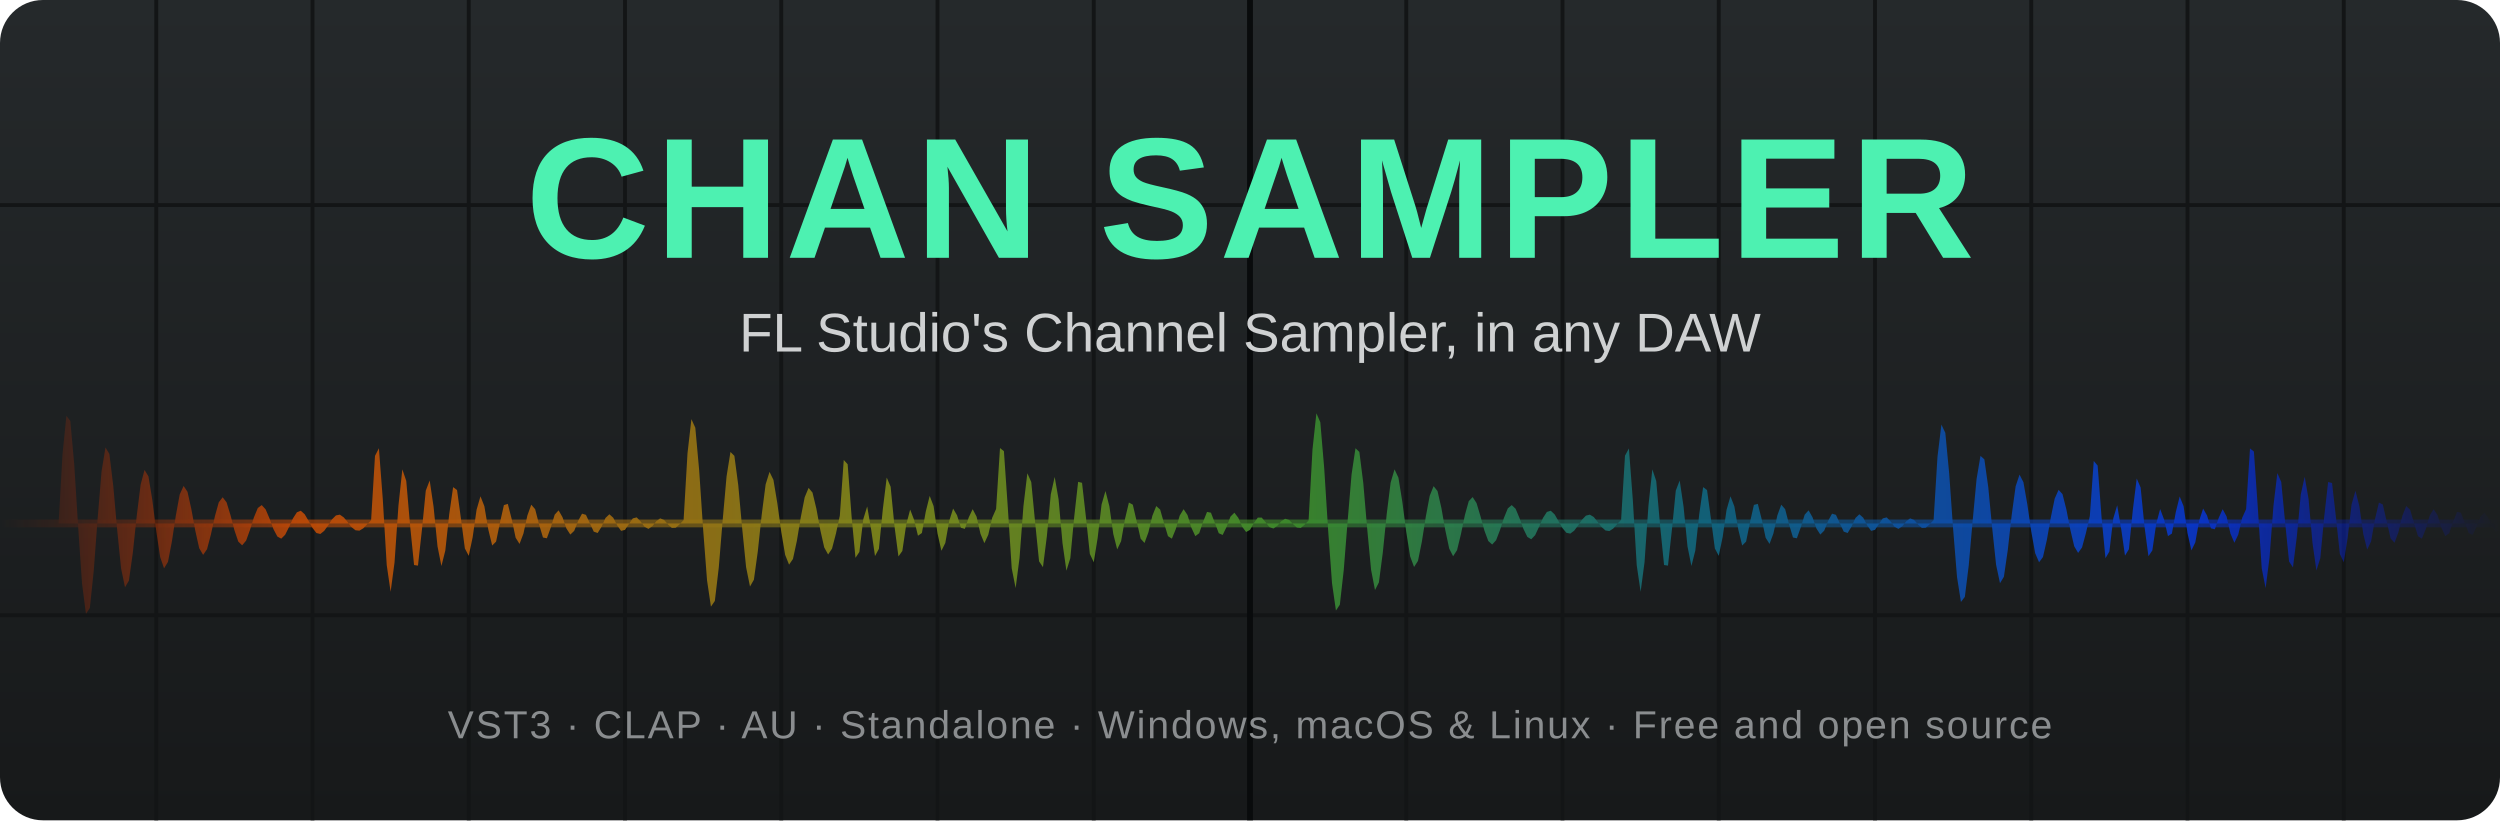
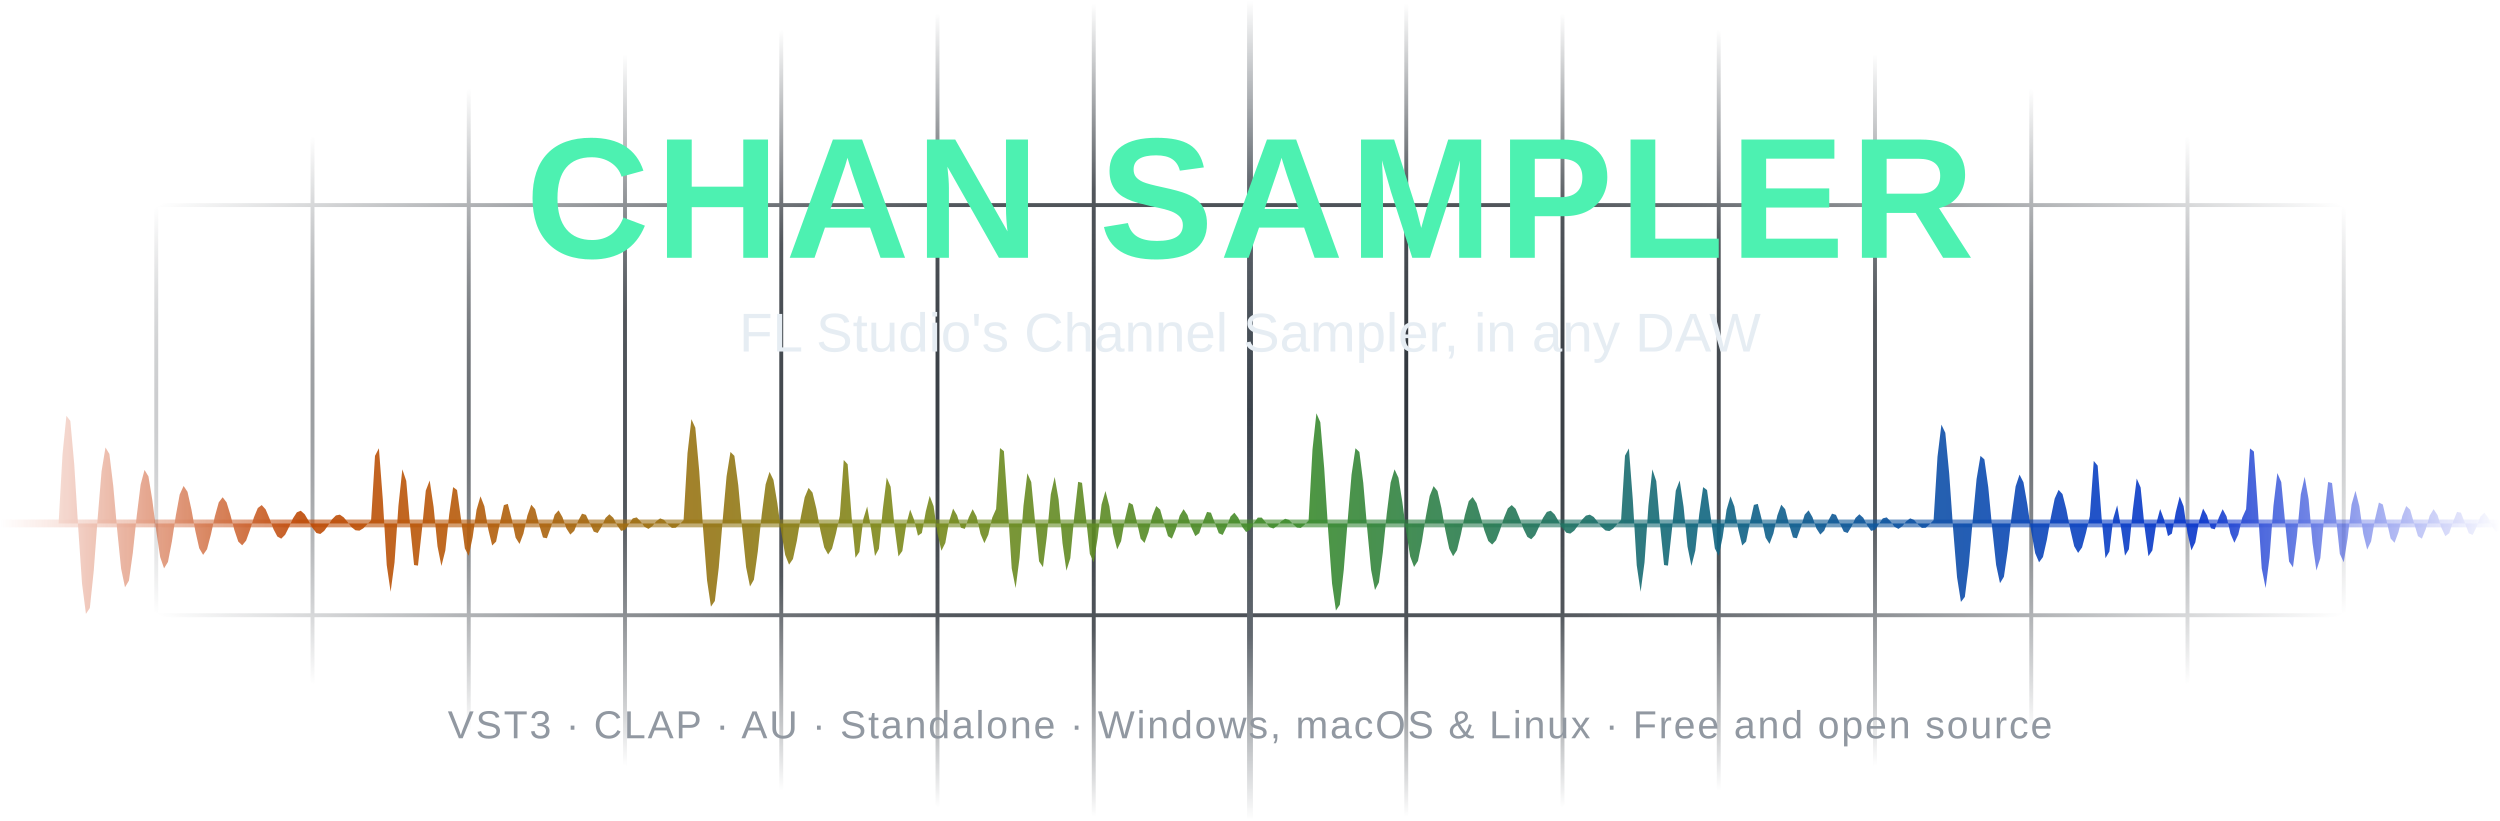
<svg xmlns="http://www.w3.org/2000/svg" viewBox="0 0 1280 420" width="1280" height="420" role="img" aria-label="Chan Sampler">
  <defs>
-     <linearGradient id="bg" x1="0" y1="0" x2="0" y2="1">
-       <stop offset="0" stop-color="#25292b" />
-       <stop offset="1" stop-color="#17191a" />
-     </linearGradient>
    <linearGradient id="wave" x1="0" y1="0" x2="1" y2="0">
      <stop offset="0" stop-color="#cc2901" />
      <stop offset="0.18" stop-color="#b8590a" />
      <stop offset="0.36" stop-color="#7d8a1c" />
      <stop offset="0.52" stop-color="#3c8c2d" />
      <stop offset="0.68" stop-color="#11667f" />
      <stop offset="0.84" stop-color="#0a3fc4" />
      <stop offset="1" stop-color="#0413e0" />
    </linearGradient>
    <linearGradient id="fade" x1="0" y1="0" x2="1280" y2="0" gradientUnits="userSpaceOnUse">
      <stop offset="0" stop-color="#fff" stop-opacity="0" />
      <stop offset="0.12" stop-color="#fff" stop-opacity="1" />
      <stop offset="0.88" stop-color="#fff" stop-opacity="1" />
      <stop offset="1" stop-color="#fff" stop-opacity="0" />
    </linearGradient>
    <mask id="fadeEnds">
      <rect width="1280" height="420" fill="url(#fade)" />
    </mask>
-     <clipPath id="frame">
-       <rect width="1280" height="420" rx="22" />
-     </clipPath>
+     <radialGradient id="vignette" cx="0.5" cy="0.5" r="0.5">
+       <stop offset="0" stop-color="#fff" stop-opacity="1" />
+       <stop offset="0.55" stop-color="#fff" stop-opacity="0.8" />
+       <stop offset="1" stop-color="#fff" stop-opacity="0" />
+     </radialGradient>
+     <mask id="fadeEdges">
+       <rect width="1280" height="420" fill="url(#vignette)" />
+     </mask>
  </defs>
-   <g clip-path="url(#frame)">
-     <rect width="1280" height="420" fill="url(#bg)" />
-     <g stroke="#131516" stroke-width="2">
+   <g mask="url(#fadeEdges)">
+     <g stroke="#262c33" stroke-width="2">
      <path d="M80 0V420M160 0V420M240 0V420M320 0V420M400 0V420M480 0V420M560 0V420M720 0V420M800 0V420M880 0V420M960 0V420M1040 0V420M1120 0V420M1200 0V420" />
      <path d="M0 105H1280M0 315H1280" />
    </g>
-     <path d="M640 0V420" stroke="#090b0c" stroke-width="3" />
-     <g mask="url(#fadeEnds)">
-       <path fill="url(#wave)" opacity="0.9" d="M0,268.0 2,268.0 4,268.0 6,268.0 8,268.0 10,268.0 12,268.0 14,268.0 16,268.0 18,268.0 20,268.0 22,268.0 24,268.0 26,268.0 28,268.0 30,268.0 32,232.6 34,212.9 36,215.5 38,237.6 40,269.6 42,298.8 44,314.3 46,311.3 48,292.2 50,265.3 52,241.3 54,229.1 56,232.4 58,248.9 60,271.4 62,291.1 64,300.7 66,297.3 68,283.1 70,264.2 72,248.1 74,240.6 76,243.9 78,256.1 80,271.9 82,285.2 84,291.0 86,287.7 88,277.3 90,264.1 92,253.2 94,248.8 96,251.8 98,260.8 100,271.8 102,280.7 104,284.1 106,281.2 108,273.6 110,264.4 112,257.2 114,254.6 116,257.2 118,263.7 120,271.4 122,277.3 124,279.2 126,276.8 128,271.3 130,264.9 132,260.1 134,258.6 136,260.8 138,265.5 140,270.9 142,274.7 144,275.8 146,273.8 148,269.8 150,265.4 152,262.3 154,261.5 156,263.3 158,266.7 160,270.3 162,272.9 164,273.4 166,271.8 168,269.0 170,265.9 172,263.9 174,263.5 176,264.9 178,267.3 180,269.9 182,271.5 184,271.7 186,270.5 188,268.4 190,266.4 192,233.4 194,229.5 196,255.8 198,289.3 200,303.0 202,288.0 204,258.9 206,240.3 208,246.2 210,269.4 212,289.3 214,289.6 216,271.5 218,251.2 220,246.0 222,259.5 224,279.7 226,289.8 228,281.9 230,263.3 232,249.4 234,250.9 236,265.5 238,280.8 240,284.6 242,275.1 244,261.0 246,254.1 248,259.2 250,271.1 252,279.3 254,277.3 256,267.5 258,258.6 260,258.0 262,265.8 264,275.3 266,278.5 268,273.2 270,264.0 272,258.4 274,260.7 276,268.5 278,275.2 280,275.6 282,270.1 284,263.5 286,261.3 288,264.8 290,270.6 292,273.7 294,271.8 296,266.7 298,263.0 300,263.6 302,267.9 304,272.2 306,272.9 308,269.7 310,265.2 312,263.3 314,265.1 316,269.0 318,271.8 320,271.3 322,268.3 324,265.4 326,264.9 328,267.0 330,269.7 332,270.8 334,269.4 336,266.9 338,265.4 340,266.2 342,268.5 344,270.3 346,270.2 348,268.4 350,266.3 352,232.1 354,214.6 356,219.0 358,241.1 360,271.0 362,297.1 364,310.6 366,307.7 368,290.7 370,266.4 372,243.9 374,231.4 376,233.4 378,248.5 380,270.6 382,290.4 384,300.3 386,296.8 388,282.3 390,263.5 392,248.0 394,241.6 396,245.7 398,257.7 400,272.3 402,284.1 404,289.1 406,286.2 408,276.9 410,264.8 412,254.6 414,249.8 416,252.2 418,260.5 420,271.4 422,280.3 424,283.9 426,280.9 428,273.2 430,264.0 432,235.5 434,237.7 436,264.3 438,285.6 440,282.6 442,265.8 444,259.3 446,270.9 448,284.7 450,281.0 452,260.7 454,244.5 456,249.2 458,269.6 460,284.9 462,282.1 464,268.5 466,260.9 468,266.1 470,274.3 472,272.9 474,261.9 476,253.9 478,259.1 480,273.1 482,282.0 484,278.0 486,266.7 488,260.4 490,263.8 492,270.2 494,270.8 496,264.9 498,260.7 500,264.5 502,273.3 504,278.1 506,273.8 508,265.1 510,260.6 512,229.4 514,231.0 516,259.9 518,291.0 520,301.1 522,285.7 524,259.1 526,242.3 528,246.8 530,267.6 532,287.4 534,290.4 536,274.5 538,253.1 540,244.2 542,255.7 544,278.1 546,292.2 548,285.8 550,264.6 552,246.7 554,247.2 556,264.8 558,283.6 560,287.9 562,275.4 564,258.3 566,251.4 568,259.2 570,273.4 572,281.3 574,277.1 576,265.7 578,257.3 580,258.4 582,267.0 584,275.8 586,278.0 588,272.5 590,264.1 592,259.1 594,260.9 596,267.9 598,274.5 600,275.8 602,270.9 604,264.0 606,260.7 608,263.7 610,270.2 612,274.5 614,273.0 616,267.1 618,262.1 620,262.5 622,267.7 624,273.0 626,273.9 628,269.8 630,264.5 632,262.5 634,265.1 636,269.7 638,272.4 640,271.3 642,267.8 644,265.0 646,265.0 648,267.4 650,269.9 652,270.6 654,269.2 656,266.9 658,265.6 660,266.2 662,268.3 664,270.1 666,270.3 668,268.6 670,266.5 672,230.1 674,211.6 676,216.2 678,239.8 680,271.4 682,298.7 684,312.6 686,309.6 688,291.9 690,266.6 692,242.9 694,229.5 696,231.4 698,247.3 700,270.7 702,291.8 704,302.1 706,298.2 708,282.9 710,263.2 712,247.1 714,240.3 716,244.6 718,257.0 720,272.4 722,284.9 724,290.3 726,287.2 728,277.3 730,264.6 732,253.9 734,248.9 736,251.4 738,260.1 740,271.5 742,280.9 744,284.8 746,281.7 748,273.5 750,263.8 752,256.6 754,254.5 756,257.6 758,264.3 760,271.6 762,277.0 764,278.8 766,276.6 768,271.4 770,265.2 772,260.3 774,258.6 776,260.5 778,265.3 780,270.8 782,274.9 784,276.1 786,274.0 788,269.7 790,265.2 792,262.1 794,261.5 796,263.4 798,266.9 800,270.4 802,272.8 804,273.2 806,271.7 808,269.0 810,266.1 812,264.0 814,263.5 816,264.7 818,267.2 820,269.8 822,271.6 824,271.9 826,270.6 828,268.3 830,266.2 832,233.3 834,229.6 836,255.9 838,289.4 840,303.0 842,287.9 844,258.9 846,240.3 848,246.3 850,269.5 852,289.3 854,289.6 856,271.4 858,251.2 860,246.0 862,259.5 864,279.8 866,289.8 868,281.9 870,263.3 872,249.4 874,250.9 876,265.6 878,280.8 880,284.6 882,275.0 884,261.0 886,254.1 888,259.3 890,271.1 892,279.3 894,277.3 896,267.4 898,258.5 900,258.0 902,265.9 904,275.3 906,278.5 908,273.1 910,263.9 912,258.4 914,260.7 916,268.5 918,275.2 920,275.6 922,270.0 924,263.5 926,261.3 928,264.8 930,270.6 932,273.7 934,271.7 936,266.7 938,263.0 940,263.6 942,268.0 944,272.2 946,272.9 948,269.6 950,265.2 952,263.3 954,265.1 956,269.0 958,271.8 960,271.3 962,268.3 964,265.4 966,264.9 968,267.0 970,269.7 972,270.8 974,269.4 976,266.9 978,265.4 980,266.2 982,268.5 984,270.3 986,270.2 988,268.4 990,266.3 992,233.8 994,217.4 996,221.6 998,242.6 1000,270.9 1002,295.5 1004,308.2 1006,305.6 1008,289.5 1010,266.6 1012,245.3 1014,233.4 1016,235.2 1018,249.5 1020,270.4 1022,289.2 1024,298.6 1026,295.3 1028,281.5 1030,263.6 1032,249.0 1034,243.0 1036,246.9 1038,258.3 1040,272.1 1042,283.2 1044,287.9 1046,285.2 1048,276.4 1050,265.0 1052,255.3 1054,250.8 1056,253.0 1058,260.9 1060,271.2 1062,279.7 1064,283.1 1066,280.3 1068,272.9 1070,264.2 1072,236.0 1074,238.4 1076,264.9 1078,285.8 1080,282.4 1082,265.4 1084,258.7 1086,270.5 1088,284.5 1090,281.2 1092,261.1 1094,245.0 1096,249.6 1098,269.7 1100,284.8 1102,281.8 1104,268.1 1106,260.6 1108,266.0 1110,274.5 1112,273.2 1114,262.2 1116,254.2 1118,259.2 1120,273.0 1122,281.8 1124,277.7 1126,266.5 1128,260.4 1130,263.9 1132,270.5 1134,271.0 1136,265.1 1138,260.7 1140,264.4 1142,273.2 1144,277.9 1146,273.7 1148,265.1 1150,260.7 1152,229.6 1154,231.2 1156,260.0 1158,291.0 1160,301.1 1162,285.5 1164,259.0 1166,242.2 1168,246.8 1170,267.6 1172,287.5 1174,290.5 1176,274.6 1178,253.1 1180,244.1 1182,255.6 1184,278.0 1186,292.1 1188,285.8 1190,264.6 1192,246.8 1194,247.3 1196,264.8 1198,283.6 1200,287.9 1202,275.4 1204,258.3 1206,251.3 1208,259.2 1210,273.4 1212,281.4 1214,277.2 1216,265.8 1218,257.3 1220,258.3 1222,267.0 1224,275.7 1226,277.9 1228,272.5 1230,264.1 1232,259.1 1234,261.0 1236,267.9 1238,274.5 1240,275.8 1242,270.9 1244,264.0 1246,260.7 1248,263.7 1250,270.2 1252,274.5 1254,273.0 1256,267.1 1258,262.1 1260,262.5 1262,267.7 1264,273.0 1266,273.9 1268,269.8 1270,264.5 1272,262.5 1274,265.1 1276,269.7 1278,272.4 1280,271.3 L1280,268 L0,268 Z" />
-       <rect x="0" y="266" width="1280" height="4" fill="url(#wave)" opacity="0.6" />
-     </g>
-     <g font-family="'Segoe UI', 'Helvetica Neue', Arial, sans-serif" text-anchor="middle">
-       <text x="640" y="132" font-size="88" font-weight="700" fill="#4df1b1" letter-spacing="3">CHAN SAMPLER</text>
-       <text x="640" y="180" font-size="28" fill="#cfd1d2">FL Studio's Channel Sampler, in any DAW</text>
-       <text x="640" y="378" font-size="20" fill="#8a8d8f" letter-spacing="1">VST3 · CLAP · AU · Standalone   ·   Windows, macOS &amp; Linux   ·   Free and open source</text>
-     </g>
+     <path d="M640 0V420" stroke="#3a424b" stroke-width="3" />
+   </g>
+   <g mask="url(#fadeEnds)">
+     <path fill="url(#wave)" opacity="0.9" d="M0,268.0 2,268.0 4,268.0 6,268.0 8,268.0 10,268.0 12,268.0 14,268.0 16,268.0 18,268.0 20,268.0 22,268.0 24,268.0 26,268.0 28,268.0 30,268.0 32,232.6 34,212.9 36,215.5 38,237.6 40,269.6 42,298.8 44,314.3 46,311.3 48,292.2 50,265.3 52,241.3 54,229.1 56,232.4 58,248.9 60,271.4 62,291.1 64,300.7 66,297.3 68,283.1 70,264.2 72,248.1 74,240.6 76,243.9 78,256.1 80,271.9 82,285.2 84,291.0 86,287.7 88,277.3 90,264.1 92,253.2 94,248.8 96,251.8 98,260.8 100,271.8 102,280.7 104,284.1 106,281.2 108,273.6 110,264.4 112,257.2 114,254.6 116,257.2 118,263.7 120,271.4 122,277.3 124,279.2 126,276.8 128,271.3 130,264.9 132,260.1 134,258.6 136,260.8 138,265.5 140,270.9 142,274.7 144,275.8 146,273.8 148,269.8 150,265.4 152,262.3 154,261.5 156,263.3 158,266.7 160,270.3 162,272.9 164,273.4 166,271.8 168,269.0 170,265.9 172,263.9 174,263.5 176,264.9 178,267.3 180,269.9 182,271.5 184,271.7 186,270.5 188,268.4 190,266.4 192,233.4 194,229.5 196,255.8 198,289.3 200,303.0 202,288.0 204,258.9 206,240.3 208,246.2 210,269.4 212,289.3 214,289.6 216,271.5 218,251.2 220,246.0 222,259.5 224,279.7 226,289.8 228,281.9 230,263.3 232,249.4 234,250.9 236,265.5 238,280.8 240,284.6 242,275.1 244,261.0 246,254.1 248,259.2 250,271.1 252,279.3 254,277.3 256,267.5 258,258.6 260,258.0 262,265.8 264,275.3 266,278.5 268,273.2 270,264.0 272,258.4 274,260.7 276,268.5 278,275.2 280,275.6 282,270.1 284,263.5 286,261.3 288,264.8 290,270.6 292,273.7 294,271.8 296,266.7 298,263.0 300,263.6 302,267.9 304,272.2 306,272.9 308,269.7 310,265.2 312,263.3 314,265.1 316,269.0 318,271.8 320,271.3 322,268.3 324,265.4 326,264.9 328,267.0 330,269.7 332,270.8 334,269.4 336,266.9 338,265.4 340,266.2 342,268.5 344,270.3 346,270.2 348,268.4 350,266.3 352,232.1 354,214.6 356,219.0 358,241.1 360,271.0 362,297.1 364,310.6 366,307.7 368,290.7 370,266.4 372,243.9 374,231.4 376,233.4 378,248.5 380,270.6 382,290.4 384,300.3 386,296.8 388,282.3 390,263.5 392,248.0 394,241.6 396,245.7 398,257.7 400,272.3 402,284.1 404,289.1 406,286.2 408,276.9 410,264.8 412,254.6 414,249.8 416,252.2 418,260.5 420,271.4 422,280.3 424,283.9 426,280.9 428,273.2 430,264.0 432,235.5 434,237.7 436,264.3 438,285.6 440,282.6 442,265.8 444,259.3 446,270.9 448,284.7 450,281.0 452,260.7 454,244.5 456,249.2 458,269.6 460,284.9 462,282.1 464,268.5 466,260.9 468,266.1 470,274.3 472,272.9 474,261.9 476,253.9 478,259.1 480,273.1 482,282.0 484,278.0 486,266.7 488,260.4 490,263.8 492,270.2 494,270.8 496,264.9 498,260.7 500,264.5 502,273.3 504,278.1 506,273.8 508,265.1 510,260.6 512,229.4 514,231.0 516,259.9 518,291.0 520,301.1 522,285.7 524,259.1 526,242.3 528,246.8 530,267.6 532,287.4 534,290.4 536,274.5 538,253.1 540,244.2 542,255.7 544,278.1 546,292.2 548,285.8 550,264.6 552,246.7 554,247.2 556,264.8 558,283.6 560,287.9 562,275.4 564,258.3 566,251.4 568,259.2 570,273.4 572,281.3 574,277.1 576,265.7 578,257.3 580,258.4 582,267.0 584,275.8 586,278.0 588,272.5 590,264.1 592,259.1 594,260.9 596,267.9 598,274.5 600,275.8 602,270.9 604,264.0 606,260.7 608,263.7 610,270.2 612,274.5 614,273.0 616,267.1 618,262.1 620,262.5 622,267.7 624,273.0 626,273.9 628,269.8 630,264.5 632,262.5 634,265.1 636,269.7 638,272.4 640,271.3 642,267.8 644,265.0 646,265.0 648,267.4 650,269.9 652,270.6 654,269.2 656,266.9 658,265.6 660,266.2 662,268.3 664,270.1 666,270.3 668,268.6 670,266.5 672,230.1 674,211.6 676,216.2 678,239.8 680,271.4 682,298.7 684,312.6 686,309.6 688,291.9 690,266.6 692,242.9 694,229.5 696,231.4 698,247.3 700,270.7 702,291.8 704,302.1 706,298.2 708,282.9 710,263.2 712,247.1 714,240.3 716,244.6 718,257.0 720,272.4 722,284.9 724,290.3 726,287.2 728,277.3 730,264.6 732,253.9 734,248.9 736,251.4 738,260.1 740,271.5 742,280.9 744,284.8 746,281.7 748,273.5 750,263.8 752,256.6 754,254.5 756,257.6 758,264.3 760,271.6 762,277.0 764,278.8 766,276.6 768,271.4 770,265.2 772,260.3 774,258.6 776,260.5 778,265.3 780,270.8 782,274.9 784,276.1 786,274.0 788,269.7 790,265.2 792,262.1 794,261.5 796,263.4 798,266.9 800,270.4 802,272.8 804,273.2 806,271.7 808,269.0 810,266.1 812,264.0 814,263.5 816,264.7 818,267.2 820,269.8 822,271.6 824,271.9 826,270.6 828,268.3 830,266.2 832,233.3 834,229.6 836,255.9 838,289.4 840,303.0 842,287.9 844,258.9 846,240.3 848,246.3 850,269.5 852,289.3 854,289.6 856,271.4 858,251.2 860,246.0 862,259.5 864,279.8 866,289.8 868,281.9 870,263.3 872,249.4 874,250.9 876,265.6 878,280.8 880,284.6 882,275.0 884,261.0 886,254.1 888,259.3 890,271.1 892,279.3 894,277.3 896,267.4 898,258.5 900,258.0 902,265.9 904,275.3 906,278.5 908,273.1 910,263.9 912,258.4 914,260.7 916,268.5 918,275.2 920,275.6 922,270.0 924,263.5 926,261.3 928,264.8 930,270.6 932,273.7 934,271.7 936,266.7 938,263.0 940,263.6 942,268.0 944,272.2 946,272.9 948,269.6 950,265.2 952,263.3 954,265.1 956,269.0 958,271.8 960,271.3 962,268.3 964,265.4 966,264.9 968,267.0 970,269.7 972,270.8 974,269.4 976,266.9 978,265.4 980,266.2 982,268.5 984,270.3 986,270.2 988,268.4 990,266.3 992,233.8 994,217.4 996,221.6 998,242.6 1000,270.9 1002,295.5 1004,308.2 1006,305.6 1008,289.5 1010,266.6 1012,245.3 1014,233.4 1016,235.2 1018,249.5 1020,270.4 1022,289.2 1024,298.6 1026,295.3 1028,281.5 1030,263.6 1032,249.0 1034,243.0 1036,246.9 1038,258.3 1040,272.1 1042,283.2 1044,287.9 1046,285.2 1048,276.4 1050,265.0 1052,255.3 1054,250.8 1056,253.0 1058,260.9 1060,271.2 1062,279.7 1064,283.1 1066,280.3 1068,272.9 1070,264.2 1072,236.0 1074,238.4 1076,264.9 1078,285.8 1080,282.4 1082,265.4 1084,258.7 1086,270.5 1088,284.5 1090,281.2 1092,261.1 1094,245.0 1096,249.6 1098,269.7 1100,284.8 1102,281.8 1104,268.1 1106,260.6 1108,266.0 1110,274.5 1112,273.2 1114,262.2 1116,254.2 1118,259.2 1120,273.0 1122,281.8 1124,277.7 1126,266.5 1128,260.4 1130,263.9 1132,270.5 1134,271.0 1136,265.1 1138,260.7 1140,264.4 1142,273.2 1144,277.9 1146,273.7 1148,265.1 1150,260.7 1152,229.6 1154,231.2 1156,260.0 1158,291.0 1160,301.1 1162,285.5 1164,259.0 1166,242.2 1168,246.8 1170,267.6 1172,287.5 1174,290.5 1176,274.6 1178,253.1 1180,244.1 1182,255.6 1184,278.0 1186,292.1 1188,285.8 1190,264.6 1192,246.8 1194,247.3 1196,264.8 1198,283.6 1200,287.9 1202,275.4 1204,258.3 1206,251.3 1208,259.2 1210,273.4 1212,281.4 1214,277.2 1216,265.8 1218,257.3 1220,258.3 1222,267.0 1224,275.7 1226,277.9 1228,272.5 1230,264.1 1232,259.1 1234,261.0 1236,267.9 1238,274.5 1240,275.8 1242,270.9 1244,264.0 1246,260.7 1248,263.7 1250,270.2 1252,274.5 1254,273.0 1256,267.1 1258,262.1 1260,262.5 1262,267.7 1264,273.0 1266,273.9 1268,269.8 1270,264.5 1272,262.5 1274,265.1 1276,269.7 1278,272.4 1280,271.3 L1280,268 L0,268 Z" />
+     <rect x="0" y="266" width="1280" height="4" fill="url(#wave)" opacity="0.6" />
+   </g>
+   <g font-family="'Segoe UI', 'Helvetica Neue', Arial, sans-serif" text-anchor="middle">
+     <text x="640" y="132" font-size="88" font-weight="700" fill="#4df1b1" letter-spacing="3">CHAN SAMPLER</text>
+     <text x="640" y="180" font-size="28" fill="#e6edf3">FL Studio's Channel Sampler, in any DAW</text>
+     <text x="640" y="378" font-size="20" fill="#9198a1" letter-spacing="1">VST3 · CLAP · AU · Standalone   ·   Windows, macOS &amp; Linux   ·   Free and open source</text>
  </g>
</svg>
